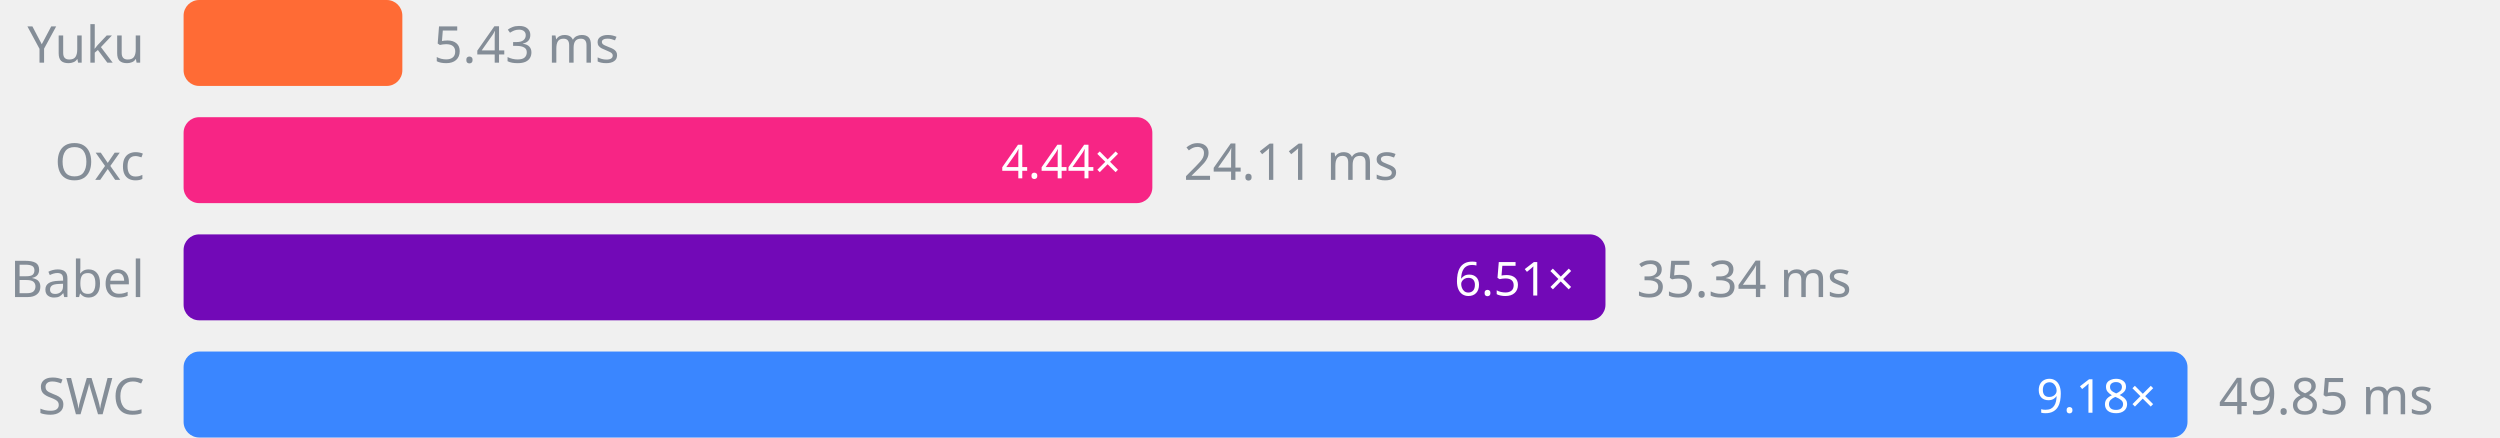
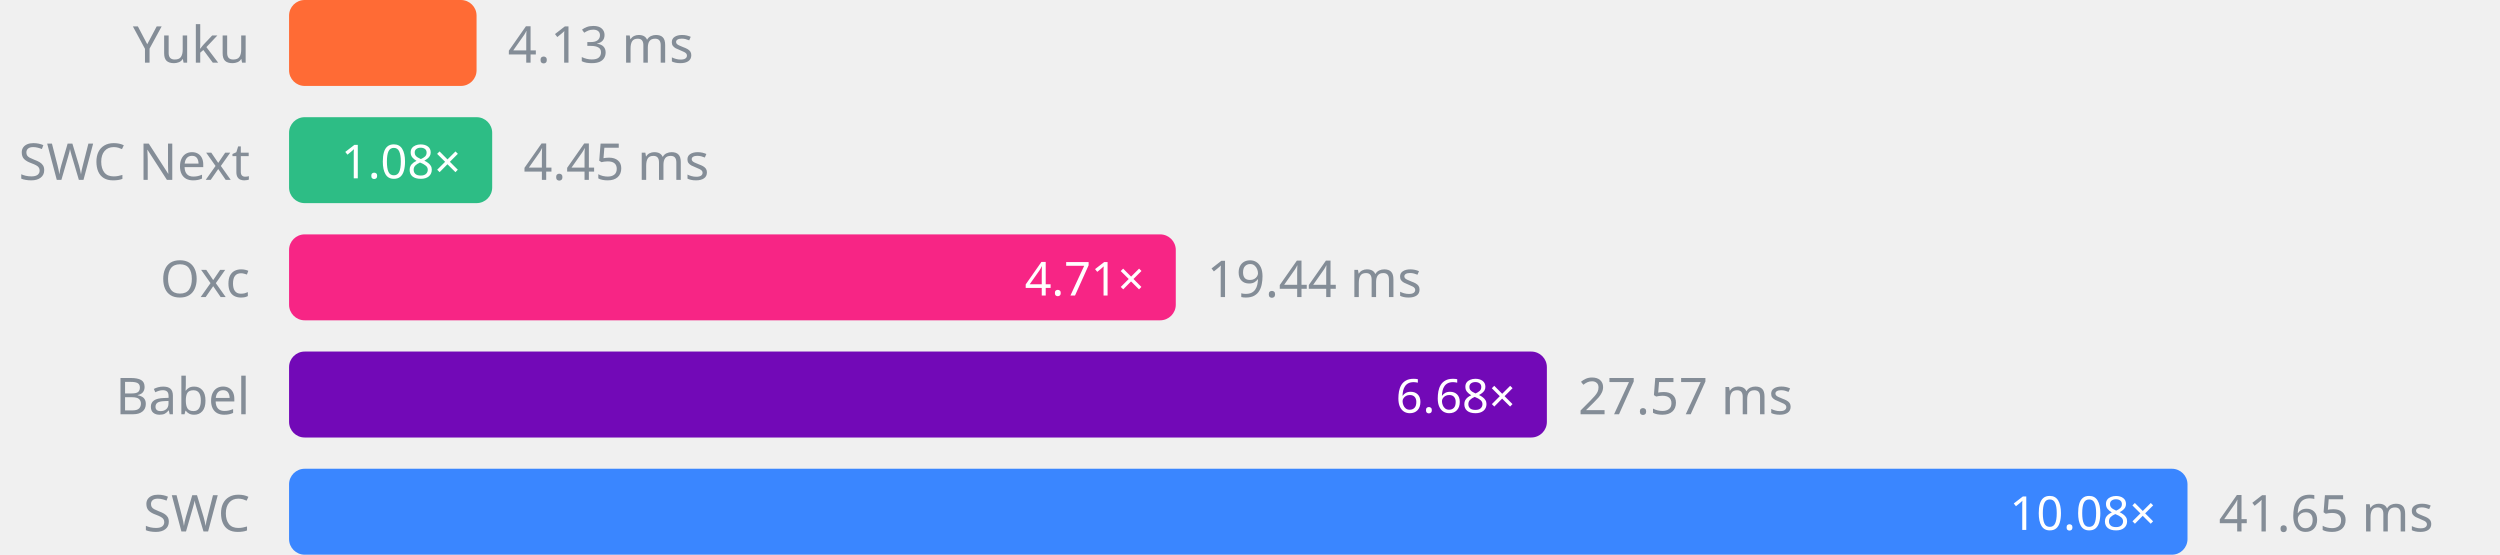
- <svg xmlns="http://www.w3.org/2000/svg" width="640" height="112" viewBox="0 0 640 112">
+ <svg xmlns="http://www.w3.org/2000/svg" width="640" height="142" viewBox="0 0 640 142">
  <style>
    text { font: 13px -apple-system, BlinkMacSystemFont, "Segoe UI", "Noto Sans", Helvetica, Arial, sans-serif; fill: #848d97; dominant-baseline: central; font-variant-numeric: tabular-nums }
    .ratio { font-size: 12px; fill: #fff }
  </style>
-   <text x="37" y="11" text-anchor="end">Yuku</text>
-   <rect x="47" y="0" width="56" height="22" rx="4" fill="#FF6B35" />
-   <text x="111" y="11">5.43 ms</text>
-   <text x="37" y="41" text-anchor="end">Oxc</text>
-   <rect x="47" y="30" width="248" height="22" rx="4" fill="#F72585" />
-   <text x="303" y="41">24.11 ms</text>
-   <text class="ratio" x="287" y="41" text-anchor="end">4.44×</text>
-   <text x="37" y="71" text-anchor="end">Babel</text>
-   <rect x="47" y="60" width="364" height="22" rx="4" fill="#7209B7" />
-   <text x="419" y="71">35.34 ms</text>
-   <text class="ratio" x="403" y="71" text-anchor="end">6.51×</text>
-   <text x="37" y="101" text-anchor="end">SWC</text>
-   <rect x="47" y="90" width="513" height="22" rx="4" fill="#3A86FF" />
-   <text x="568" y="101">49.85 ms</text>
-   <text class="ratio" x="552" y="101" text-anchor="end">9.18×</text>
+   <text x="64" y="11" text-anchor="end">Yuku</text>
+   <rect x="74" y="0" width="48" height="22" rx="4" fill="#FF6B35" />
+   <text x="130" y="11">4.13 ms</text>
+   <text x="64" y="41" text-anchor="end">SWC Next</text>
+   <rect x="74" y="30" width="52" height="22" rx="4" fill="#2DBD85" />
+   <text x="134" y="41">4.45 ms</text>
+   <text class="ratio" x="118" y="41" text-anchor="end">1.08×</text>
+   <text x="64" y="71" text-anchor="end">Oxc</text>
+   <rect x="74" y="60" width="227" height="22" rx="4" fill="#F72585" />
+   <text x="309" y="71">19.44 ms</text>
+   <text class="ratio" x="293" y="71" text-anchor="end">4.71×</text>
+   <text x="64" y="101" text-anchor="end">Babel</text>
+   <rect x="74" y="90" width="322" height="22" rx="4" fill="#7209B7" />
+   <text x="404" y="101">27.57 ms</text>
+   <text class="ratio" x="388" y="101" text-anchor="end">6.68×</text>
+   <text x="64" y="131" text-anchor="end">SWC</text>
+   <rect x="74" y="120" width="486" height="22" rx="4" fill="#3A86FF" />
+   <text x="568" y="131">41.65 ms</text>
+   <text class="ratio" x="552" y="131" text-anchor="end">10.08×</text>
</svg>
